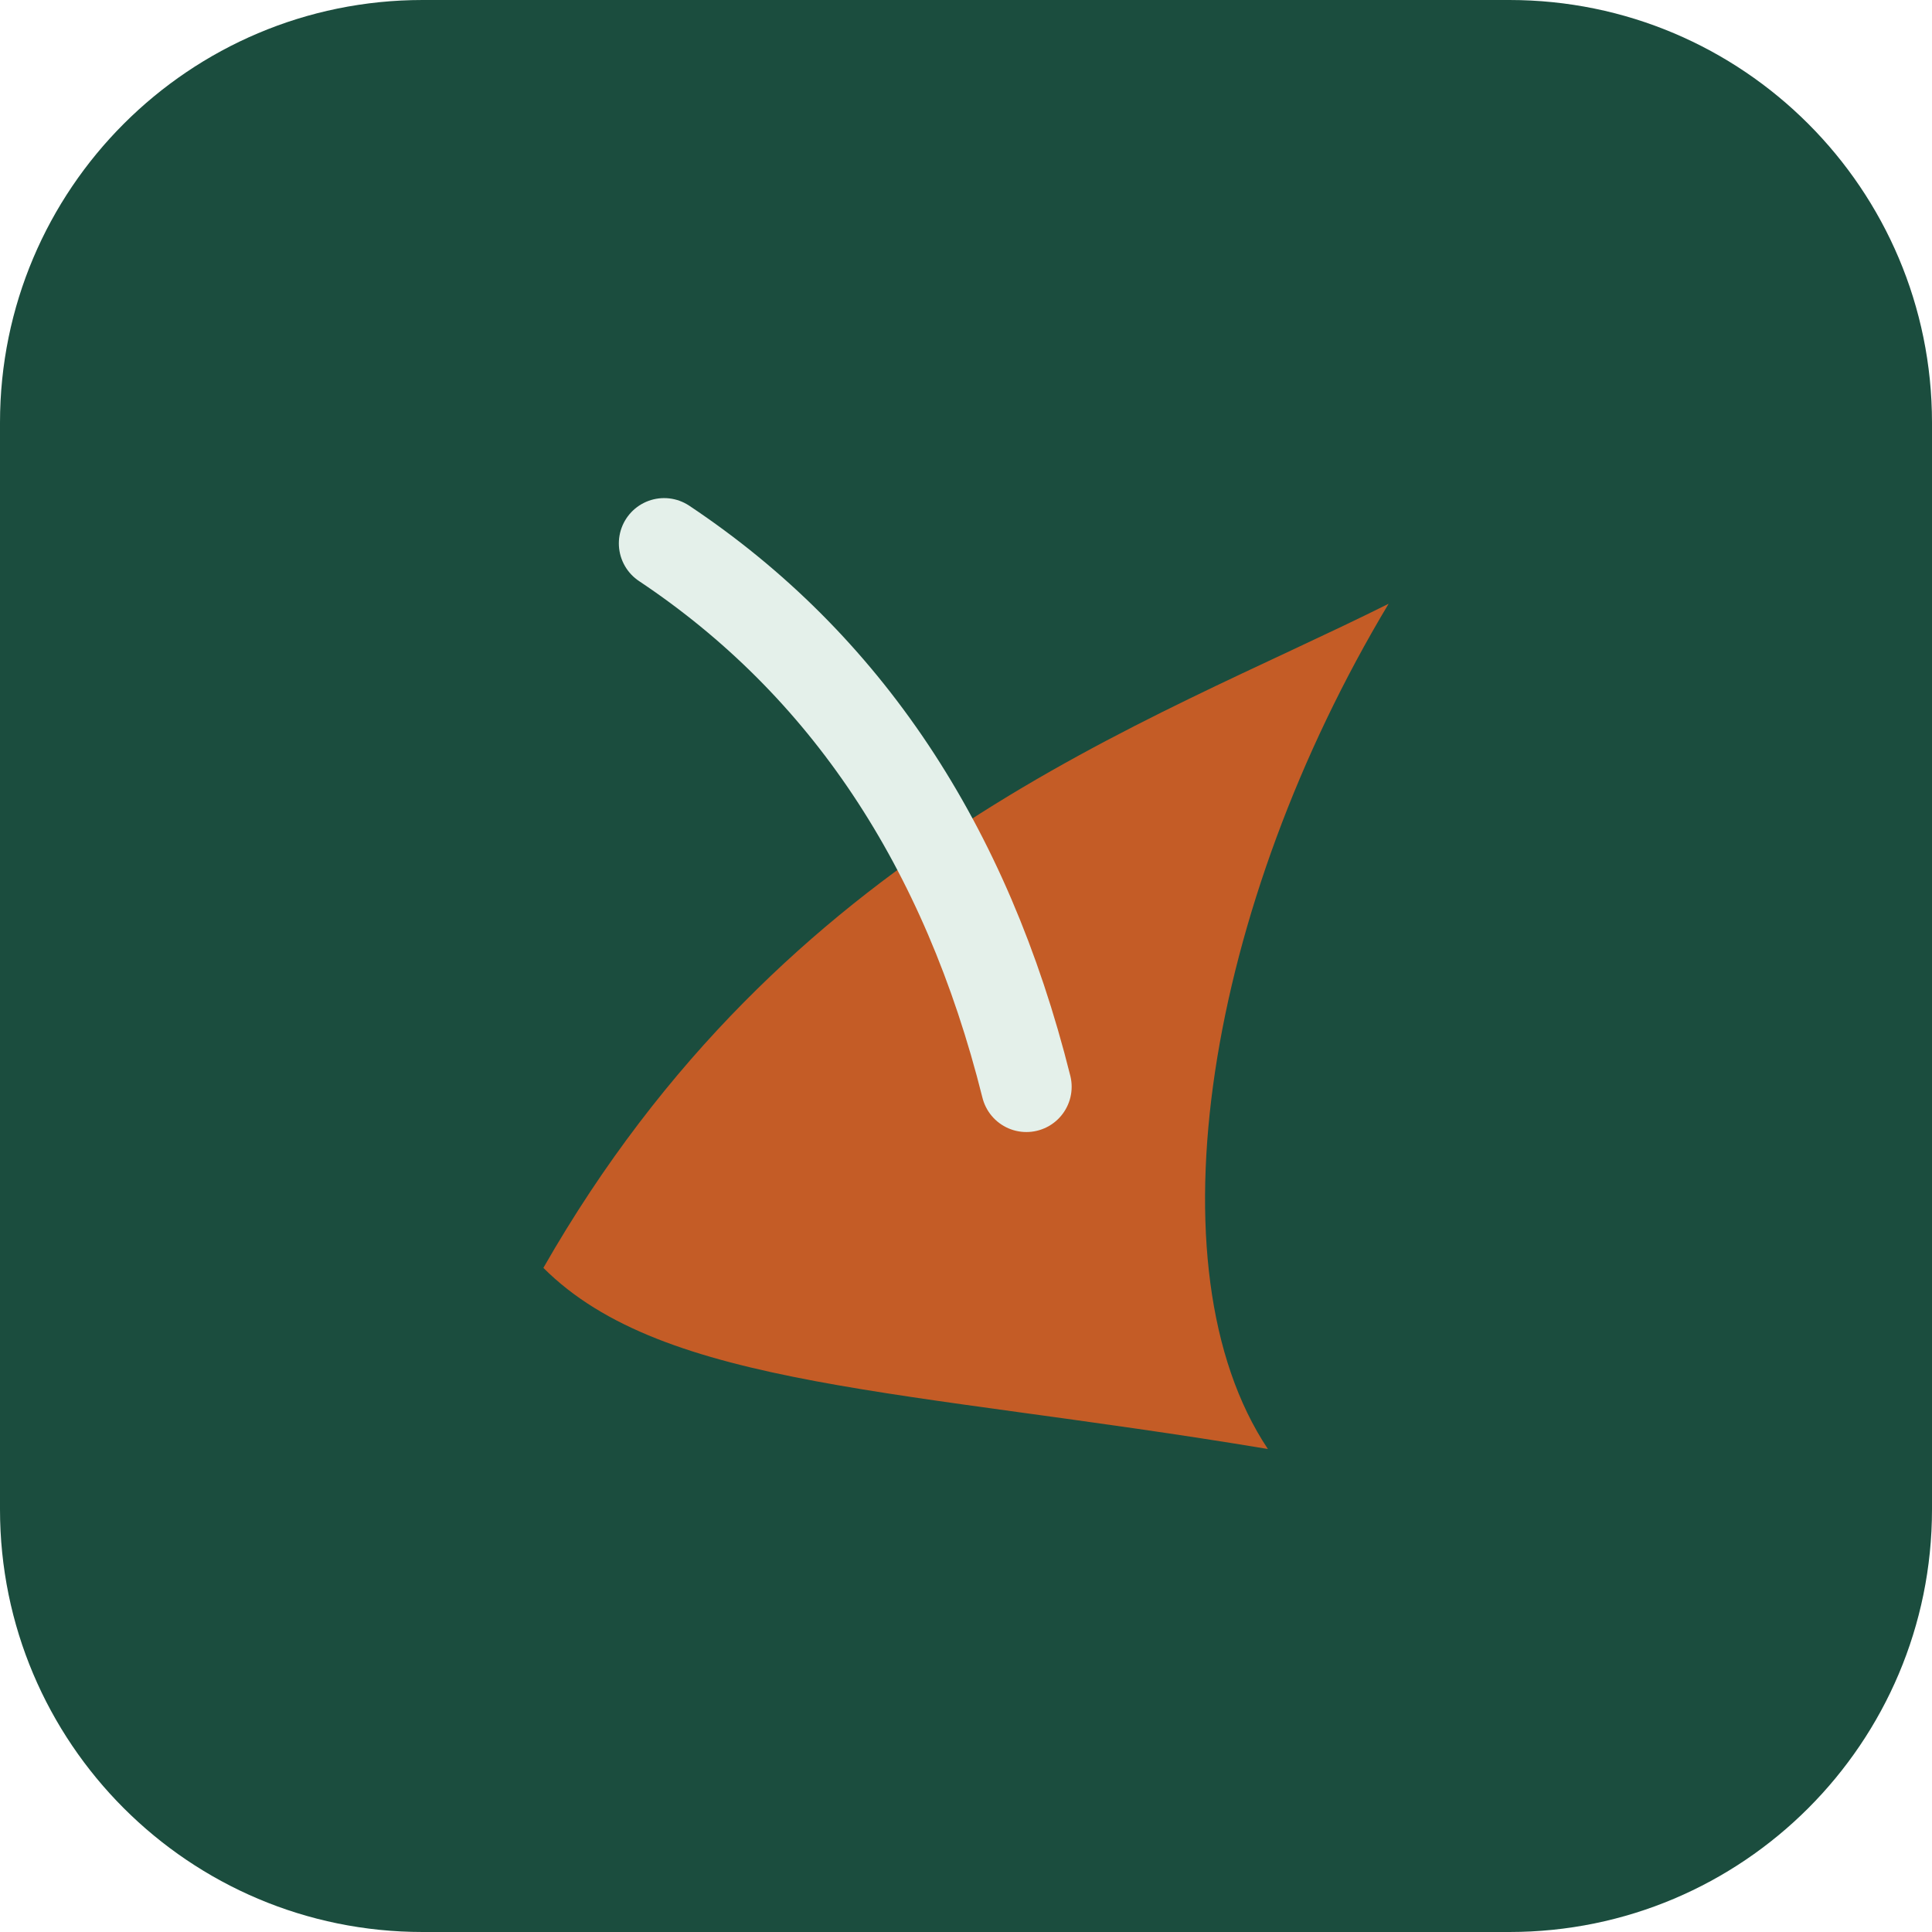
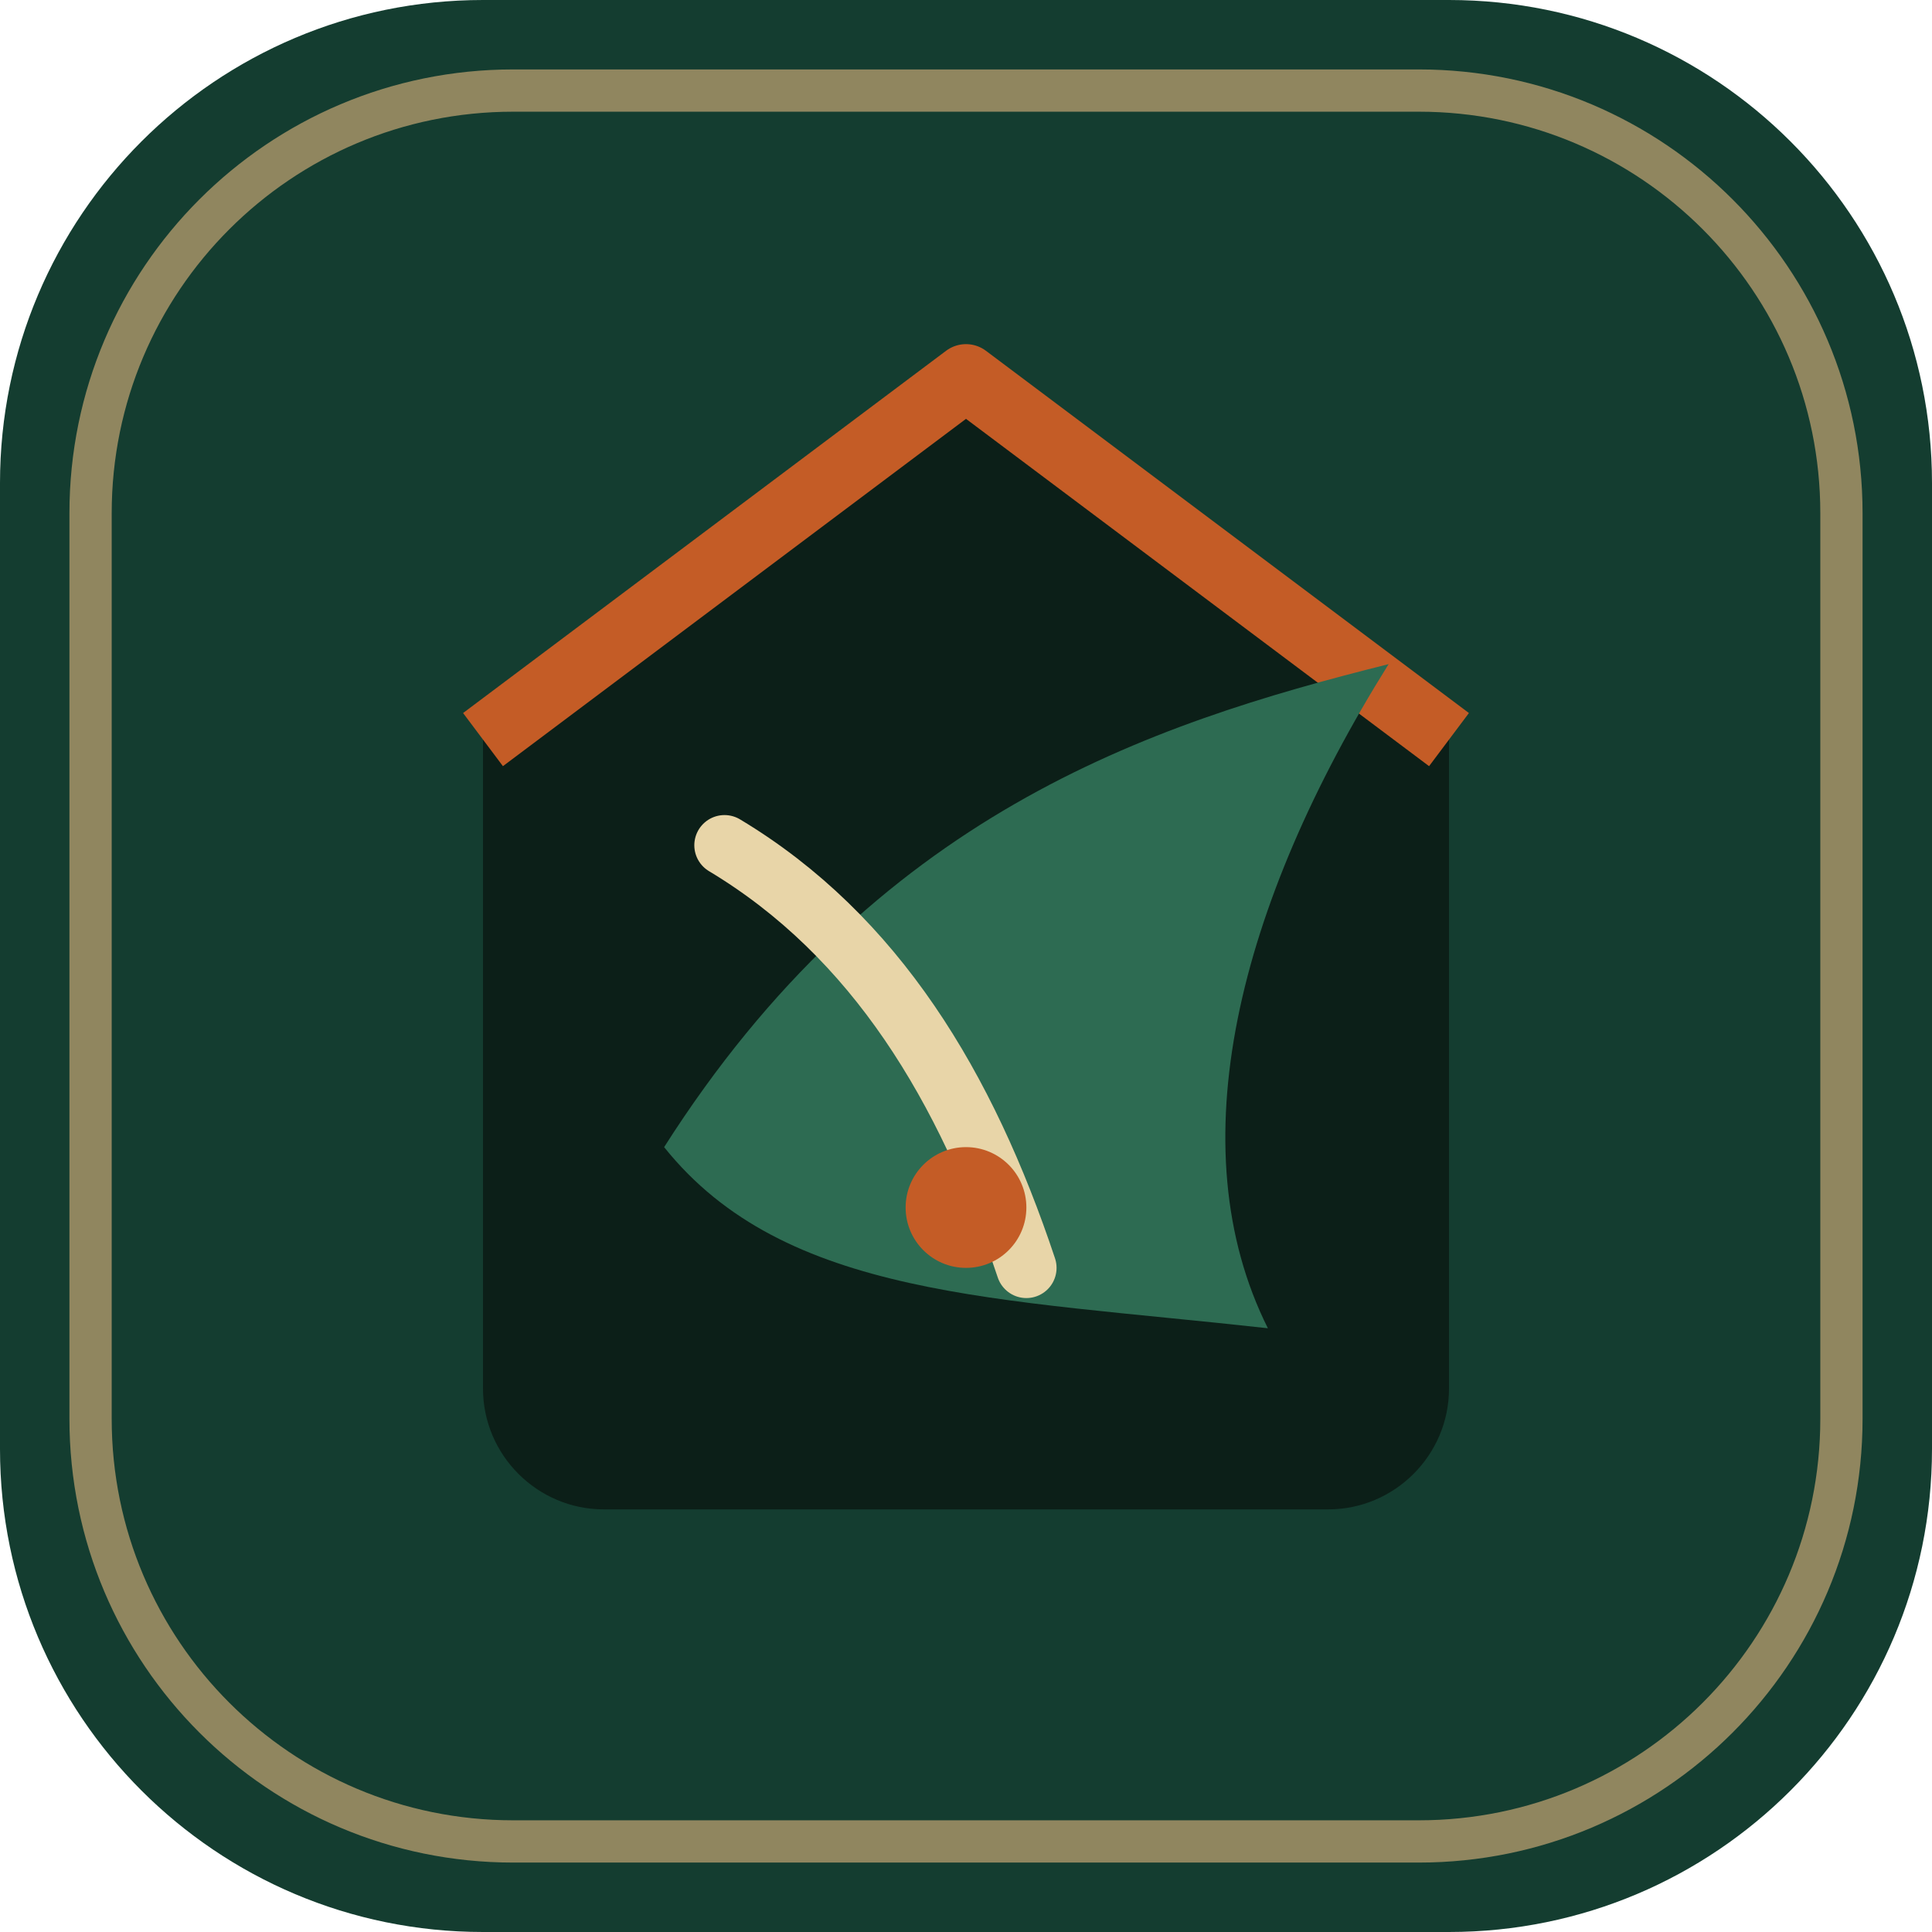
<svg xmlns="http://www.w3.org/2000/svg" viewBox="0 0 64 64" fill="none">
-   <rect width="64" height="64" rx="14" fill="#1B4D3E" />
-   <path d="M18 42c8-14 20-18 28-22-6 10-8 22-4 28-12-2-20-2-24-6z" fill="#C45C26" />
-   <path d="M22 18c6 4 10 10 12 18" stroke="#E4F0EA" stroke-width="3" stroke-linecap="round" />
+   <rect width="64" height="64" rx="16" fill="#143D30" />
+   <rect x="3" y="3" width="58" height="58" rx="14" stroke="#C4A574" stroke-width="1.4" opacity="0.7" />
+   <path d="M32 12l16 12v22c0 2.2-1.8 4-4 4H20c-2.2 0-4-1.8-4-4V24L32 12z" fill="#0C1F18" />
+   <path d="M16 24.5L32 12.5 48 24.5" stroke="#C45C26" stroke-width="2.2" stroke-linejoin="round" />
+   <path d="M22 38c7-11 16-14 24-16-5 8-7 16-4 22-9-1-16-1-20-6z" fill="#2D6B52" />
+   <path d="M24 28c5 3 8 8 10 14" stroke="#E8D5A8" stroke-width="2" stroke-linecap="round" />
+   <circle cx="32" cy="40" r="2" fill="#C45C26" />
</svg>
